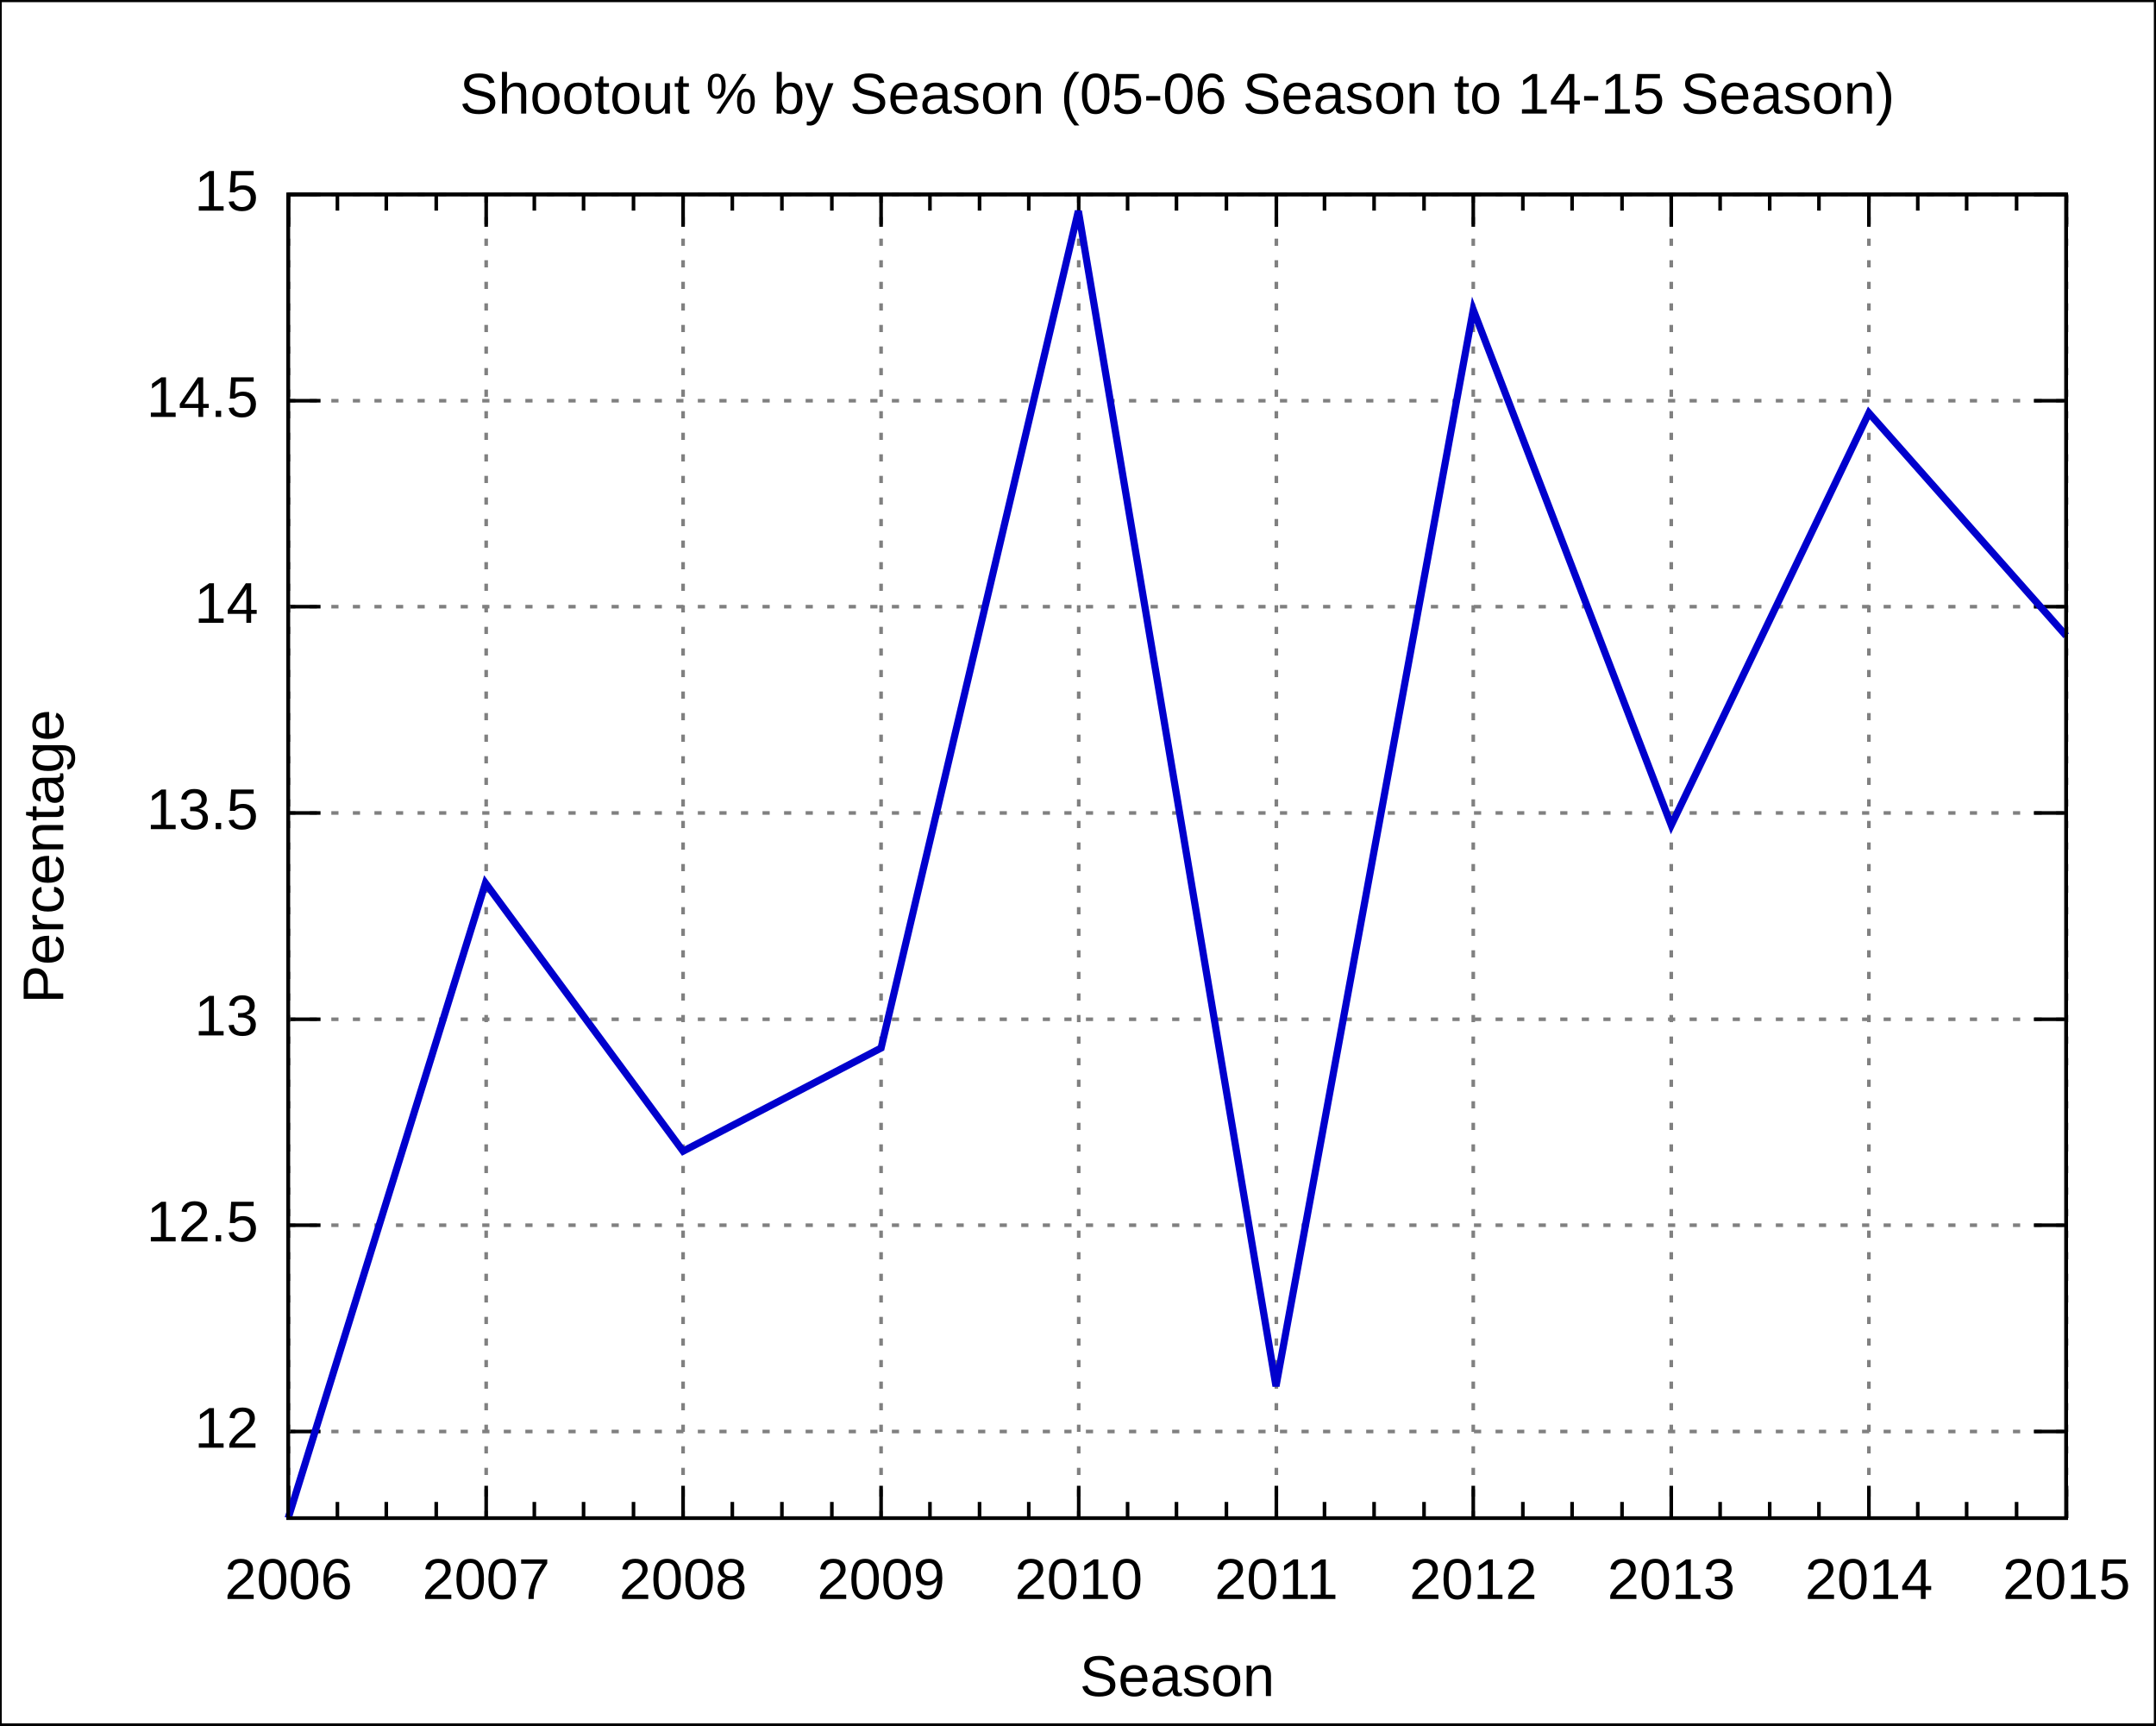
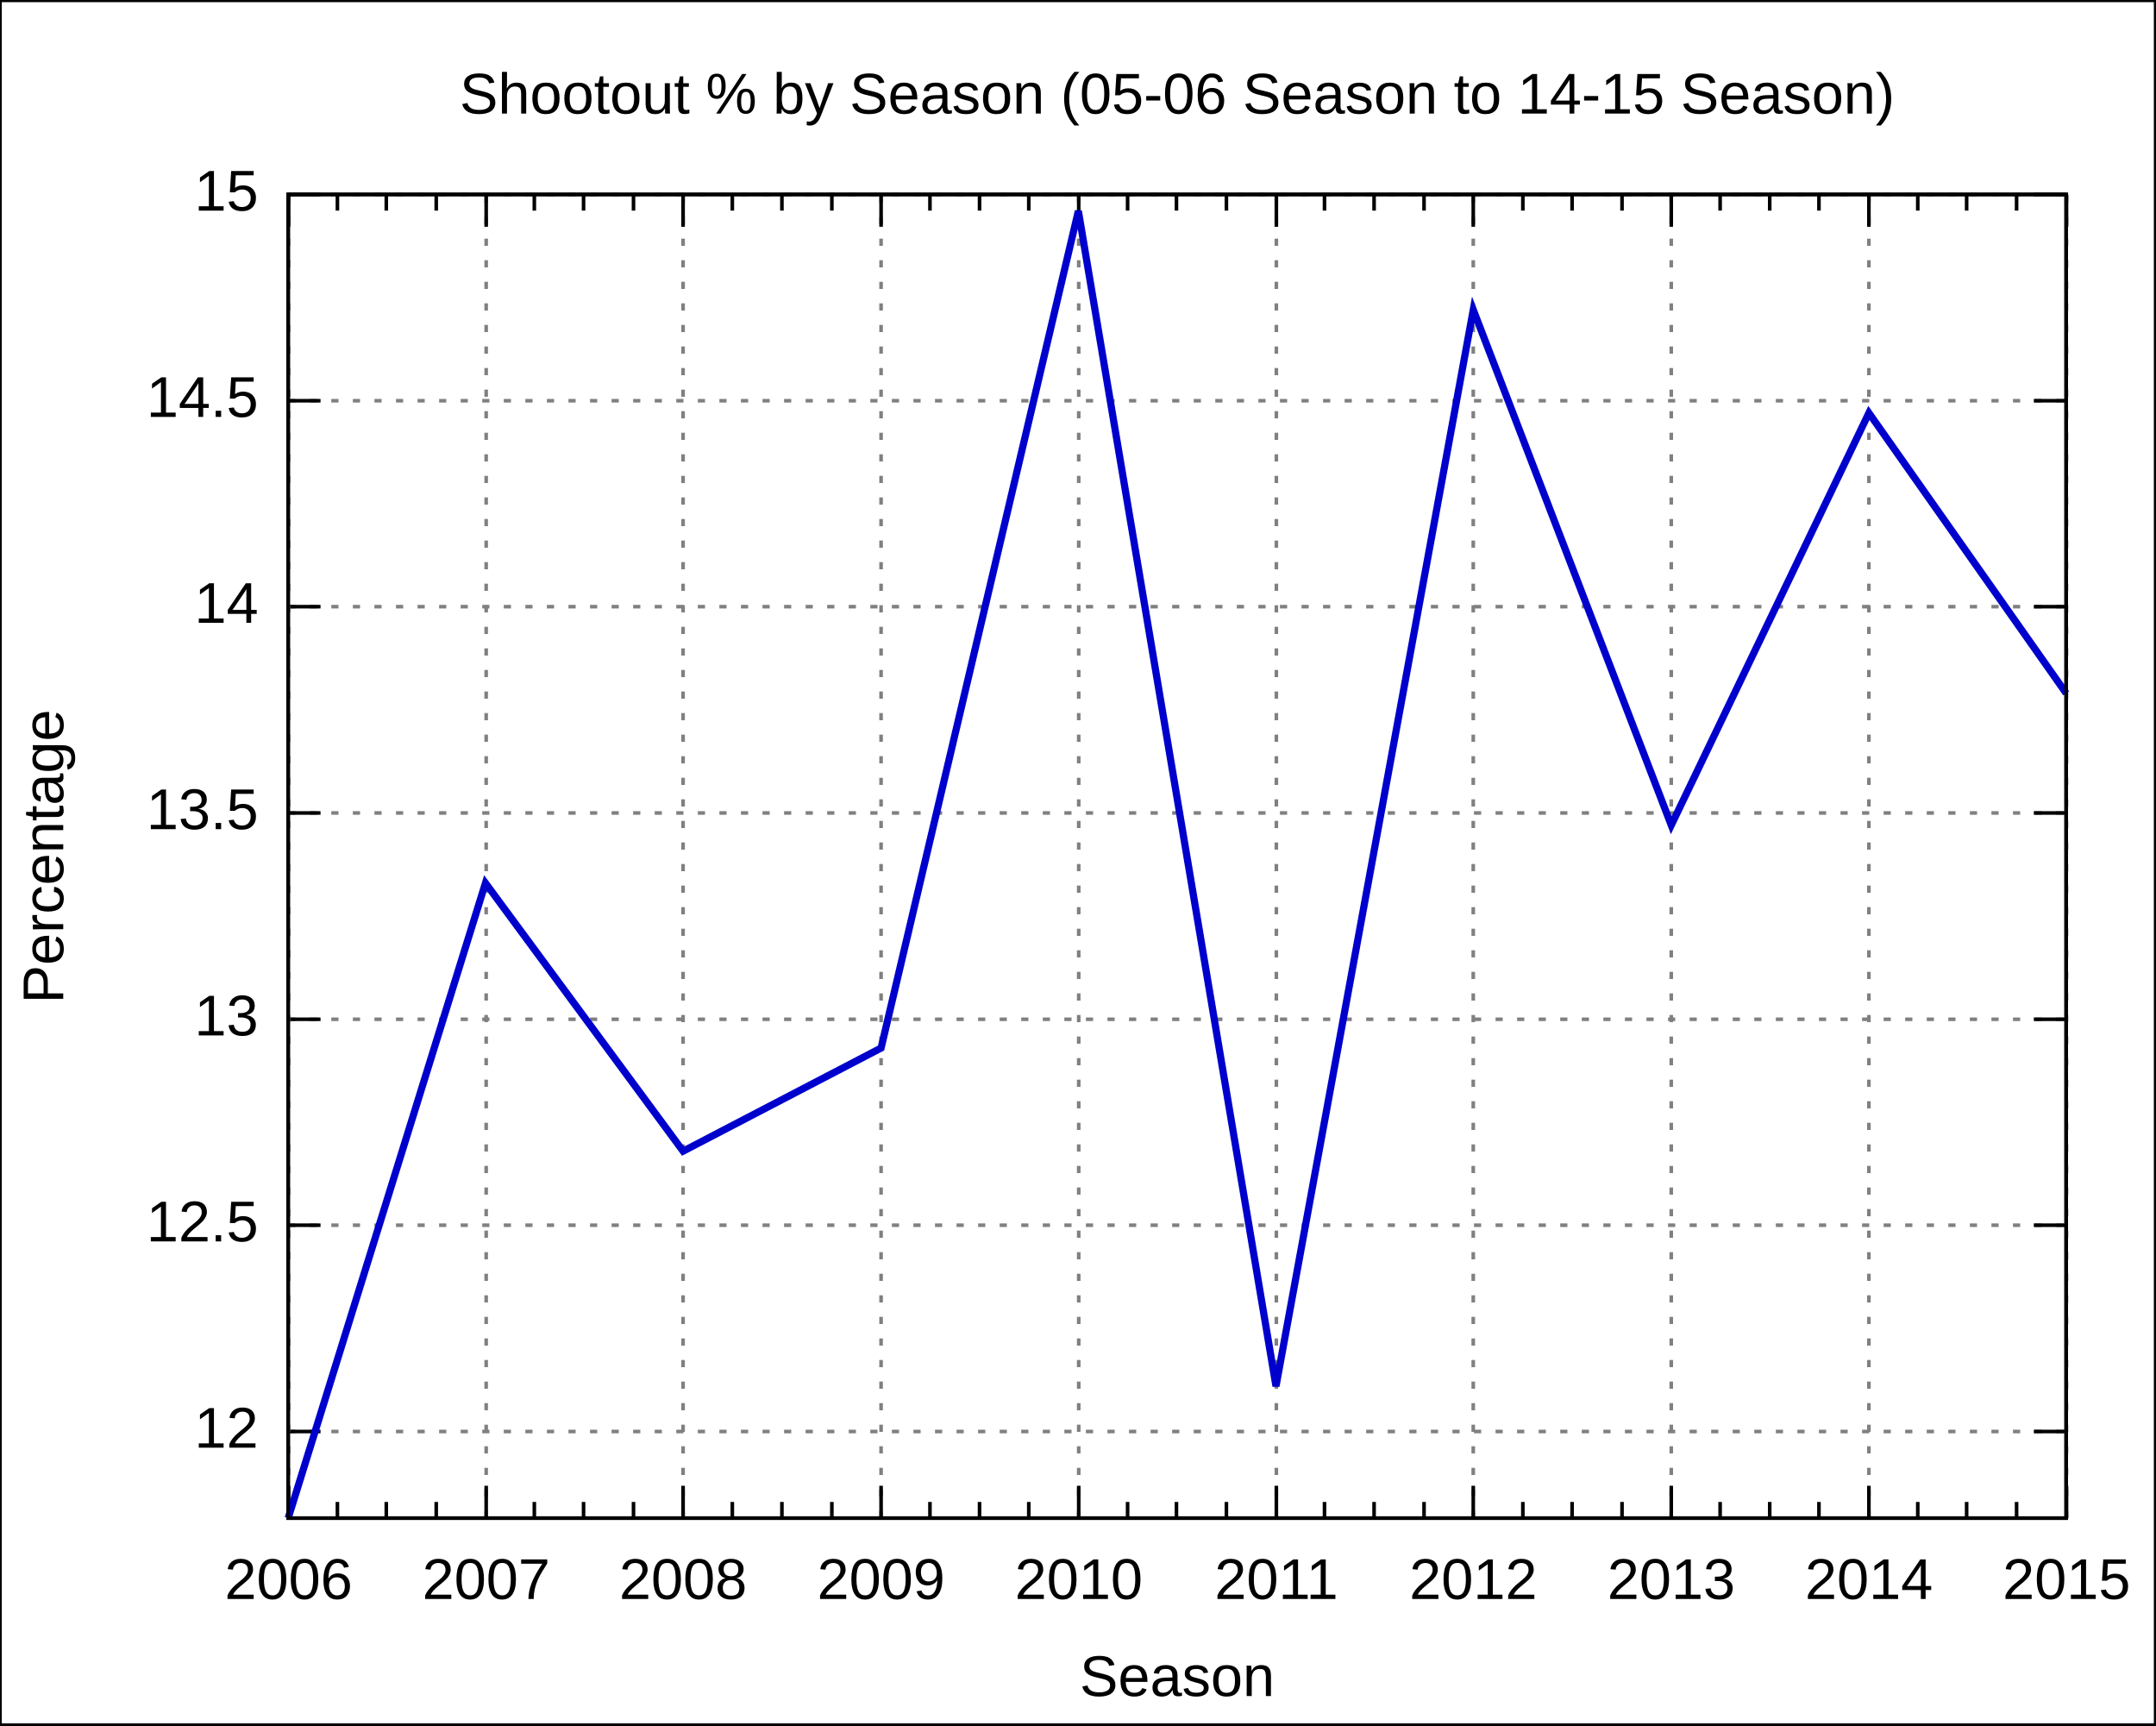
<svg xmlns="http://www.w3.org/2000/svg" xmlns:xlink="http://www.w3.org/1999/xlink" width="600" height="480" viewBox="0 0 600 480">
  <g id="gnuplot_canvas">
    <rect x="0" y="0" width="600" height="480" fill="none" />
    <defs>
      <circle id="gpDot" r="0.5" stroke-width="0.5" />
      <path id="gpPt0" stroke-width="0.222" stroke="currentColor" d="M-1,0 h2 M0,-1 v2" />
      <path id="gpPt1" stroke-width="0.222" stroke="currentColor" d="M-1,-1 L1,1 M1,-1 L-1,1" />
      <path id="gpPt2" stroke-width="0.222" stroke="currentColor" d="M-1,0 L1,0 M0,-1 L0,1 M-1,-1 L1,1 M-1,1 L1,-1" />
      <rect id="gpPt3" stroke-width="0.222" stroke="currentColor" x="-1" y="-1" width="2" height="2" />
      <rect id="gpPt4" stroke-width="0.222" stroke="currentColor" fill="currentColor" x="-1" y="-1" width="2" height="2" />
      <circle id="gpPt5" stroke-width="0.222" stroke="currentColor" cx="0" cy="0" r="1" />
      <use xlink:href="#gpPt5" id="gpPt6" fill="currentColor" stroke="none" />
      <path id="gpPt7" stroke-width="0.222" stroke="currentColor" d="M0,-1.33 L-1.33,0.67 L1.33,0.67 z" />
      <use xlink:href="#gpPt7" id="gpPt8" fill="currentColor" stroke="none" />
      <use xlink:href="#gpPt7" id="gpPt9" stroke="currentColor" transform="rotate(180)" />
      <use xlink:href="#gpPt9" id="gpPt10" fill="currentColor" stroke="none" />
      <use xlink:href="#gpPt3" id="gpPt11" stroke="currentColor" transform="rotate(45)" />
      <use xlink:href="#gpPt11" id="gpPt12" fill="currentColor" stroke="none" />
    </defs>
    <g style="fill:none; color:white; stroke:currentColor; stroke-width:1.00; stroke-linecap:butt; stroke-linejoin:miter">
</g>
    <g style="fill:none; color:black; stroke:currentColor; stroke-width:1.00; stroke-linecap:butt; stroke-linejoin:miter">
      <g style="stroke:none; shape-rendering:crispEdges">
        <polygon fill="rgb(255, 255, 255)" points="0.0,480.0 599.9,480.0 599.9,0.1 0.0,0.1 " />
      </g>
      <path stroke="black" d="M0.0,480.0 L0.0,0.1 L599.9,0.1 L599.9,480.0 L0.0,480.0  " />
    </g>
    <g style="fill:none; color:gray; stroke:currentColor; stroke-width:1.00; stroke-linecap:butt; stroke-linejoin:miter">
      <path stroke="gray" stroke-dasharray=" 2,4" class="gridline" d="M80.2,398.3 L575.0,398.3  " />
    </g>
    <g style="fill:none; color:black; stroke:currentColor; stroke-width:1.00; stroke-linecap:butt; stroke-linejoin:miter">
      <path stroke="black" d="M80.2,398.3 L89.2,398.3 M575.0,398.3 L566.0,398.3  " />
      <g transform="translate(71.9,402.8)" style="stroke:none; fill:black; font-family:Arial; font-size:12.00pt; text-anchor:end">
        <text> 12</text>
      </g>
    </g>
    <g style="fill:none; color:gray; stroke:currentColor; stroke-width:1.00; stroke-linecap:butt; stroke-linejoin:miter">
      <path stroke="gray" stroke-dasharray=" 2,4" class="gridline" d="M80.2,340.9 L575.0,340.9  " />
    </g>
    <g style="fill:none; color:black; stroke:currentColor; stroke-width:1.00; stroke-linecap:butt; stroke-linejoin:miter">
      <path stroke="black" d="M80.2,340.9 L89.2,340.9 M575.0,340.9 L566.0,340.9  " />
      <g transform="translate(71.9,345.4)" style="stroke:none; fill:black; font-family:Arial; font-size:12.00pt; text-anchor:end">
        <text> 12.5</text>
      </g>
    </g>
    <g style="fill:none; color:gray; stroke:currentColor; stroke-width:1.00; stroke-linecap:butt; stroke-linejoin:miter">
      <path stroke="gray" stroke-dasharray=" 2,4" class="gridline" d="M80.2,283.6 L575.0,283.6  " />
    </g>
    <g style="fill:none; color:black; stroke:currentColor; stroke-width:1.00; stroke-linecap:butt; stroke-linejoin:miter">
      <path stroke="black" d="M80.2,283.6 L89.2,283.6 M575.0,283.6 L566.0,283.6  " />
      <g transform="translate(71.9,288.1)" style="stroke:none; fill:black; font-family:Arial; font-size:12.00pt; text-anchor:end">
        <text> 13</text>
      </g>
    </g>
    <g style="fill:none; color:gray; stroke:currentColor; stroke-width:1.00; stroke-linecap:butt; stroke-linejoin:miter">
      <path stroke="gray" stroke-dasharray=" 2,4" class="gridline" d="M80.2,226.2 L575.0,226.2  " />
    </g>
    <g style="fill:none; color:black; stroke:currentColor; stroke-width:1.00; stroke-linecap:butt; stroke-linejoin:miter">
      <path stroke="black" d="M80.2,226.2 L89.2,226.2 M575.0,226.2 L566.0,226.2  " />
      <g transform="translate(71.9,230.7)" style="stroke:none; fill:black; font-family:Arial; font-size:12.00pt; text-anchor:end">
        <text> 13.5</text>
      </g>
    </g>
    <g style="fill:none; color:gray; stroke:currentColor; stroke-width:1.00; stroke-linecap:butt; stroke-linejoin:miter">
      <path stroke="gray" stroke-dasharray=" 2,4" class="gridline" d="M80.2,168.8 L575.0,168.8  " />
    </g>
    <g style="fill:none; color:black; stroke:currentColor; stroke-width:1.00; stroke-linecap:butt; stroke-linejoin:miter">
      <path stroke="black" d="M80.2,168.8 L89.2,168.8 M575.0,168.8 L566.0,168.8  " />
      <g transform="translate(71.9,173.3)" style="stroke:none; fill:black; font-family:Arial; font-size:12.00pt; text-anchor:end">
        <text> 14</text>
      </g>
    </g>
    <g style="fill:none; color:gray; stroke:currentColor; stroke-width:1.00; stroke-linecap:butt; stroke-linejoin:miter">
      <path stroke="gray" stroke-dasharray=" 2,4" class="gridline" d="M80.2,111.5 L575.0,111.5  " />
    </g>
    <g style="fill:none; color:black; stroke:currentColor; stroke-width:1.00; stroke-linecap:butt; stroke-linejoin:miter">
      <path stroke="black" d="M80.2,111.5 L89.2,111.5 M575.0,111.5 L566.0,111.5  " />
      <g transform="translate(71.9,116.0)" style="stroke:none; fill:black; font-family:Arial; font-size:12.00pt; text-anchor:end">
        <text> 14.5</text>
      </g>
    </g>
    <g style="fill:none; color:gray; stroke:currentColor; stroke-width:1.00; stroke-linecap:butt; stroke-linejoin:miter">
      <path stroke="gray" stroke-dasharray=" 2,4" class="gridline" d="M80.2,54.1 L575.0,54.1  " />
    </g>
    <g style="fill:none; color:black; stroke:currentColor; stroke-width:1.00; stroke-linecap:butt; stroke-linejoin:miter">
      <path stroke="black" d="M80.2,54.1 L89.2,54.1 M575.0,54.1 L566.0,54.1  " />
      <g transform="translate(71.9,58.6)" style="stroke:none; fill:black; font-family:Arial; font-size:12.00pt; text-anchor:end">
        <text> 15</text>
      </g>
    </g>
    <g style="fill:none; color:gray; stroke:currentColor; stroke-width:1.00; stroke-linecap:butt; stroke-linejoin:miter">
      <path stroke="gray" stroke-dasharray=" 2,4" class="gridline" d="M80.3,422.4 L80.3,54.1  " />
    </g>
    <g style="fill:none; color:black; stroke:currentColor; stroke-width:1.00; stroke-linecap:butt; stroke-linejoin:miter">
      <path stroke="black" d="M80.3,422.4 L80.3,413.4 M80.3,54.1 L80.3,63.1  " />
      <g transform="translate(80.3,444.9)" style="stroke:none; fill:black; font-family:Arial; font-size:12.00pt; text-anchor:middle">
        <text>2006</text>
      </g>
      <path stroke="black" d="M93.9,422.4 L93.9,417.9 M93.9,54.1 L93.9,58.6 M107.5,422.4 L107.5,417.9 M107.5,54.1 L107.5,58.6    M121.4,422.4 L121.4,417.9 M121.4,54.1 L121.4,58.6  " />
    </g>
    <g style="fill:none; color:gray; stroke:currentColor; stroke-width:1.00; stroke-linecap:butt; stroke-linejoin:miter">
      <path stroke="gray" stroke-dasharray=" 2,4" class="gridline" d="M135.3,422.4 L135.3,54.1  " />
    </g>
    <g style="fill:none; color:black; stroke:currentColor; stroke-width:1.00; stroke-linecap:butt; stroke-linejoin:miter">
      <path stroke="black" d="M135.3,422.4 L135.3,413.4 M135.3,54.1 L135.3,63.1  " />
      <g transform="translate(135.3,444.9)" style="stroke:none; fill:black; font-family:Arial; font-size:12.00pt; text-anchor:middle">
        <text>2007</text>
      </g>
      <path stroke="black" d="M148.7,422.4 L148.7,417.9 M148.7,54.1 L148.7,58.6 M162.4,422.4 L162.4,417.9 M162.4,54.1 L162.4,58.6    M176.3,422.4 L176.3,417.9 M176.3,54.1 L176.3,58.6  " />
    </g>
    <g style="fill:none; color:gray; stroke:currentColor; stroke-width:1.00; stroke-linecap:butt; stroke-linejoin:miter">
      <path stroke="gray" stroke-dasharray=" 2,4" class="gridline" d="M190.1,422.4 L190.1,54.1  " />
    </g>
    <g style="fill:none; color:black; stroke:currentColor; stroke-width:1.00; stroke-linecap:butt; stroke-linejoin:miter">
      <path stroke="black" d="M190.1,422.4 L190.1,413.4 M190.1,54.1 L190.1,63.1  " />
      <g transform="translate(190.1,444.9)" style="stroke:none; fill:black; font-family:Arial; font-size:12.00pt; text-anchor:middle">
        <text>2008</text>
      </g>
      <path stroke="black" d="M203.8,422.4 L203.8,417.9 M203.8,54.1 L203.8,58.6 M217.6,422.4 L217.6,417.9 M217.6,54.1 L217.6,58.6    M231.5,422.4 L231.5,417.9 M231.5,54.1 L231.5,58.6  " />
    </g>
    <g style="fill:none; color:gray; stroke:currentColor; stroke-width:1.00; stroke-linecap:butt; stroke-linejoin:miter">
      <path stroke="gray" stroke-dasharray=" 2,4" class="gridline" d="M245.2,422.4 L245.2,54.1  " />
    </g>
    <g style="fill:none; color:black; stroke:currentColor; stroke-width:1.00; stroke-linecap:butt; stroke-linejoin:miter">
      <path stroke="black" d="M245.2,422.4 L245.2,413.4 M245.2,54.1 L245.2,63.1  " />
      <g transform="translate(245.2,444.9)" style="stroke:none; fill:black; font-family:Arial; font-size:12.00pt; text-anchor:middle">
        <text>2009</text>
      </g>
      <path stroke="black" d="M258.8,422.4 L258.8,417.9 M258.8,54.1 L258.8,58.6 M272.6,422.4 L272.6,417.9 M272.6,54.1 L272.6,58.6    M286.3,422.4 L286.3,417.9 M286.3,54.1 L286.3,58.6  " />
    </g>
    <g style="fill:none; color:gray; stroke:currentColor; stroke-width:1.00; stroke-linecap:butt; stroke-linejoin:miter">
      <path stroke="gray" stroke-dasharray=" 2,4" class="gridline" d="M300.2,422.4 L300.2,54.1  " />
    </g>
    <g style="fill:none; color:black; stroke:currentColor; stroke-width:1.00; stroke-linecap:butt; stroke-linejoin:miter">
      <path stroke="black" d="M300.2,422.4 L300.2,413.4 M300.2,54.1 L300.2,63.1  " />
      <g transform="translate(300.2,444.9)" style="stroke:none; fill:black; font-family:Arial; font-size:12.00pt; text-anchor:middle">
        <text>2010</text>
      </g>
      <path stroke="black" d="M313.8,422.4 L313.8,417.9 M313.8,54.1 L313.8,58.6 M327.4,422.4 L327.4,417.9 M327.4,54.1 L327.4,58.6    M341.3,422.4 L341.3,417.9 M341.3,54.1 L341.3,58.6  " />
    </g>
    <g style="fill:none; color:gray; stroke:currentColor; stroke-width:1.00; stroke-linecap:butt; stroke-linejoin:miter">
      <path stroke="gray" stroke-dasharray=" 2,4" class="gridline" d="M355.2,422.4 L355.2,54.1  " />
    </g>
    <g style="fill:none; color:black; stroke:currentColor; stroke-width:1.00; stroke-linecap:butt; stroke-linejoin:miter">
      <path stroke="black" d="M355.2,422.4 L355.2,413.4 M355.2,54.1 L355.2,63.1  " />
      <g transform="translate(355.2,444.9)" style="stroke:none; fill:black; font-family:Arial; font-size:12.00pt; text-anchor:middle">
        <text>2011</text>
      </g>
      <path stroke="black" d="M368.6,422.4 L368.6,417.9 M368.6,54.1 L368.6,58.6 M382.4,422.4 L382.4,417.9 M382.4,54.1 L382.4,58.6    M396.3,422.4 L396.3,417.9 M396.3,54.1 L396.3,58.6  " />
    </g>
    <g style="fill:none; color:gray; stroke:currentColor; stroke-width:1.00; stroke-linecap:butt; stroke-linejoin:miter">
      <path stroke="gray" stroke-dasharray=" 2,4" class="gridline" d="M410.0,422.4 L410.0,54.1  " />
    </g>
    <g style="fill:none; color:black; stroke:currentColor; stroke-width:1.00; stroke-linecap:butt; stroke-linejoin:miter">
      <path stroke="black" d="M410.0,422.4 L410.0,413.4 M410.0,54.1 L410.0,63.1  " />
      <g transform="translate(410.0,444.9)" style="stroke:none; fill:black; font-family:Arial; font-size:12.00pt; text-anchor:middle">
        <text>2012</text>
      </g>
      <path stroke="black" d="M423.8,422.4 L423.8,417.9 M423.8,54.1 L423.8,58.6 M437.5,422.4 L437.5,417.9 M437.5,54.1 L437.5,58.6    M451.4,422.4 L451.4,417.9 M451.4,54.1 L451.4,58.6  " />
    </g>
    <g style="fill:none; color:gray; stroke:currentColor; stroke-width:1.00; stroke-linecap:butt; stroke-linejoin:miter">
      <path stroke="gray" stroke-dasharray=" 2,4" class="gridline" d="M465.1,422.4 L465.1,54.1  " />
    </g>
    <g style="fill:none; color:black; stroke:currentColor; stroke-width:1.00; stroke-linecap:butt; stroke-linejoin:miter">
      <path stroke="black" d="M465.1,422.4 L465.1,413.4 M465.1,54.1 L465.1,63.1  " />
      <g transform="translate(465.1,444.9)" style="stroke:none; fill:black; font-family:Arial; font-size:12.00pt; text-anchor:middle">
        <text>2013</text>
      </g>
      <path stroke="black" d="M478.7,422.4 L478.7,417.9 M478.7,54.1 L478.7,58.6 M492.5,422.4 L492.5,417.9 M492.5,54.1 L492.5,58.6    M506.2,422.4 L506.2,417.9 M506.2,54.1 L506.2,58.6  " />
    </g>
    <g style="fill:none; color:gray; stroke:currentColor; stroke-width:1.00; stroke-linecap:butt; stroke-linejoin:miter">
      <path stroke="gray" stroke-dasharray=" 2,4" class="gridline" d="M520.1,422.4 L520.1,63.1 L520.1,54.1  " />
    </g>
    <g style="fill:none; color:black; stroke:currentColor; stroke-width:1.00; stroke-linecap:butt; stroke-linejoin:miter">
      <path stroke="black" d="M520.1,422.4 L520.1,413.4 M520.1,54.1 L520.1,63.1  " />
      <g transform="translate(520.1,444.9)" style="stroke:none; fill:black; font-family:Arial; font-size:12.00pt; text-anchor:middle">
        <text>2014</text>
      </g>
      <path stroke="black" d="M533.7,422.4 L533.7,417.9 M533.7,54.1 L533.7,58.6 M547.3,422.4 L547.3,417.9 M547.3,54.1 L547.3,58.6    M561.2,422.4 L561.2,417.9 M561.2,54.1 L561.2,58.6  " />
    </g>
    <g style="fill:none; color:gray; stroke:currentColor; stroke-width:1.00; stroke-linecap:butt; stroke-linejoin:miter">
      <path stroke="gray" stroke-dasharray=" 2,4" class="gridline" d="M575.1,422.4 L575.1,54.1  " />
    </g>
    <g style="fill:none; color:black; stroke:currentColor; stroke-width:1.00; stroke-linecap:butt; stroke-linejoin:miter">
      <path stroke="black" d="M575.1,422.4 L575.1,413.4 M575.1,54.1 L575.1,63.1  " />
      <g transform="translate(575.1,444.9)" style="stroke:none; fill:black; font-family:Arial; font-size:12.00pt; text-anchor:middle">
        <text>2015</text>
      </g>
      <path stroke="black" d="M80.2,54.1 L80.2,422.4 L575.0,422.4 L575.0,54.1 L80.2,54.1 Z  " />
      <g transform="translate(17.6,238.3) rotate(270)" style="stroke:none; fill:black; font-family:Arial; font-size:12.00pt; text-anchor:middle">
        <text>Percentage</text>
      </g>
      <g transform="translate(327.6,471.9)" style="stroke:none; fill:black; font-family:Arial; font-size:12.00pt; text-anchor:middle">
        <text>Season</text>
      </g>
      <g transform="translate(327.6,31.6)" style="stroke:none; fill:black; font-family:Arial; font-size:12.00pt; text-anchor:middle">
        <text>Shootout % by Season (05-06 Season to 14-15 Season)</text>
      </g>
    </g>
    <g id="gnuplot_plot_1">
      <g style="fill:none; color:white; stroke:black; stroke-width:2.00; stroke-linecap:butt; stroke-linejoin:miter">
</g>
      <g style="fill:none; color:red; stroke:currentColor; stroke-width:2.00; stroke-linecap:butt; stroke-linejoin:miter">
-         <path stroke="rgb(  0,   0, 205)" d="M575.0,176.9 L520.1,114.9 L465.1,229.6 L410.0,86.2 L355.1,385.7 L300.1,58.7 L245.2,291.6 L190.1,320.3    L135.1,245.7 L80.2,422.4  " />
+         <path stroke="rgb(  0,   0, 205)" d="M575.0,192.9 L520.1,114.9 L465.1,229.6 L410.0,86.2 L355.1,385.7 L300.1,58.7 L245.2,291.6 L190.1,320.3    L135.1,245.7 L80.2,422.4  " />
      </g>
    </g>
    <g style="fill:none; color:white; stroke:rgb(  0,   0, 205); stroke-width:1.00; stroke-linecap:butt; stroke-linejoin:miter">
</g>
    <g style="fill:none; color:black; stroke:currentColor; stroke-width:1.00; stroke-linecap:butt; stroke-linejoin:miter">
      <path stroke="black" d="M80.2,54.1 L80.2,422.4 L575.0,422.4 L575.0,54.1 L80.2,54.1 Z  " />
    </g>
  </g>
</svg>
